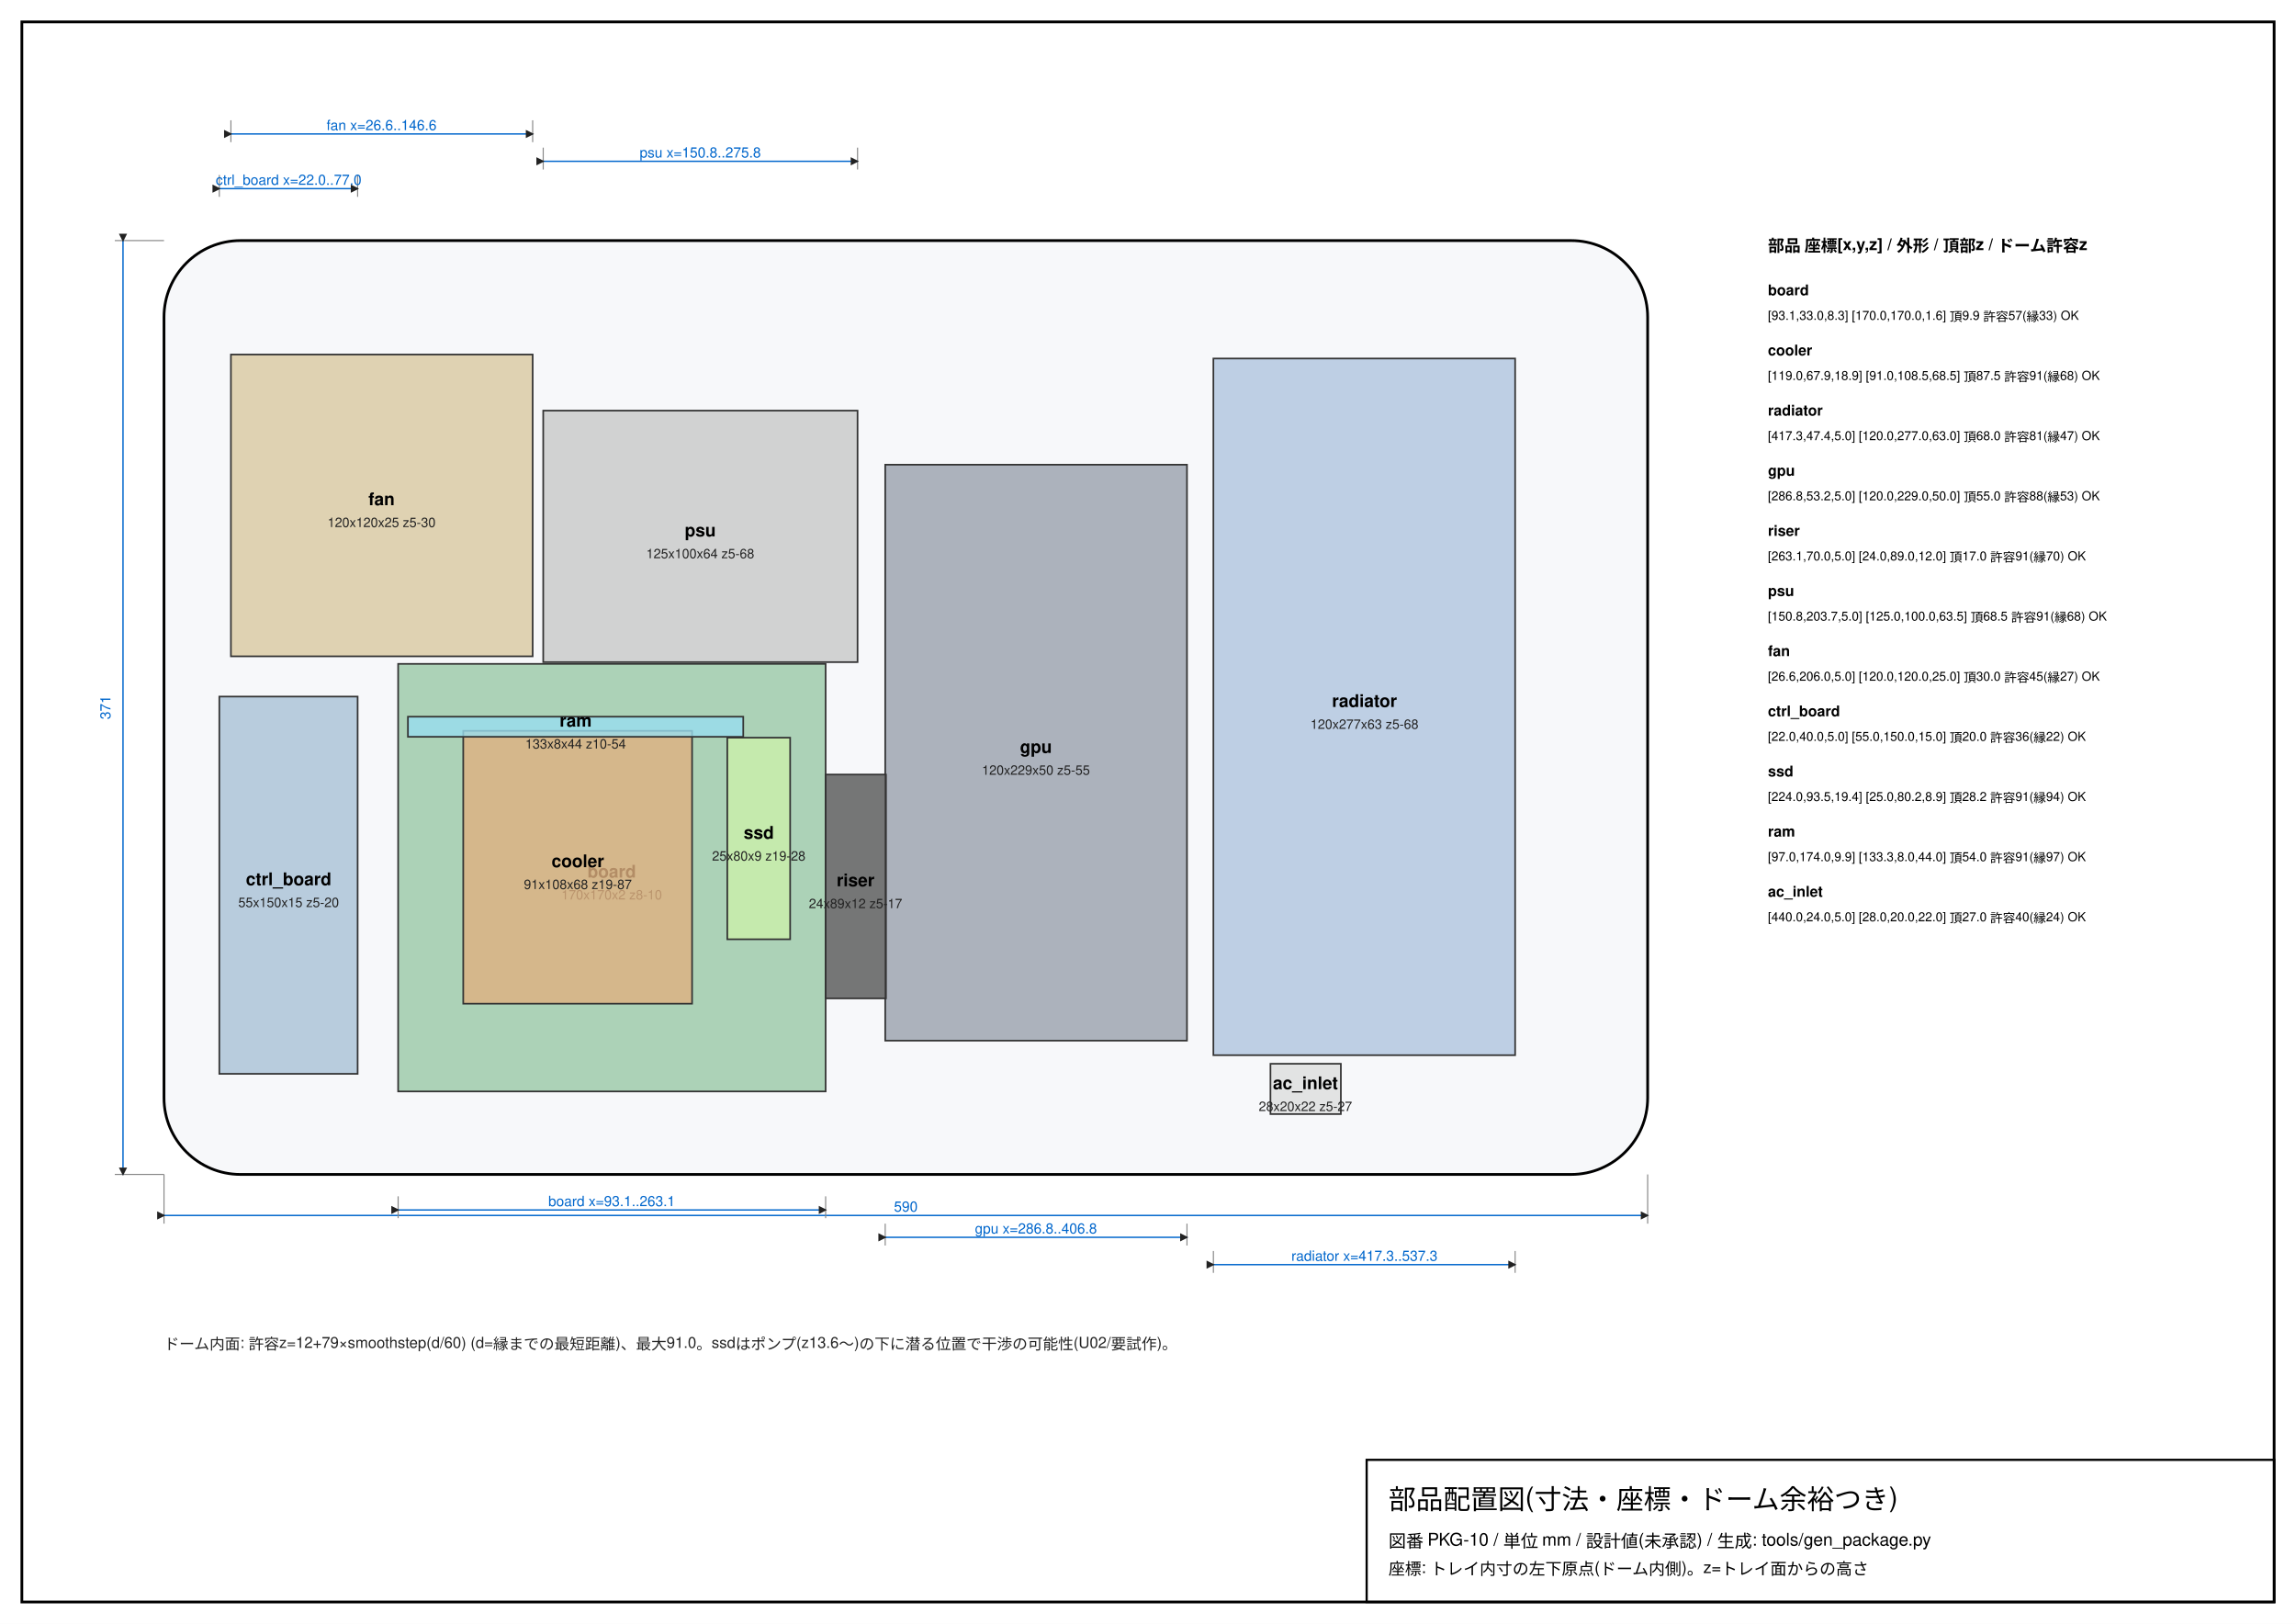
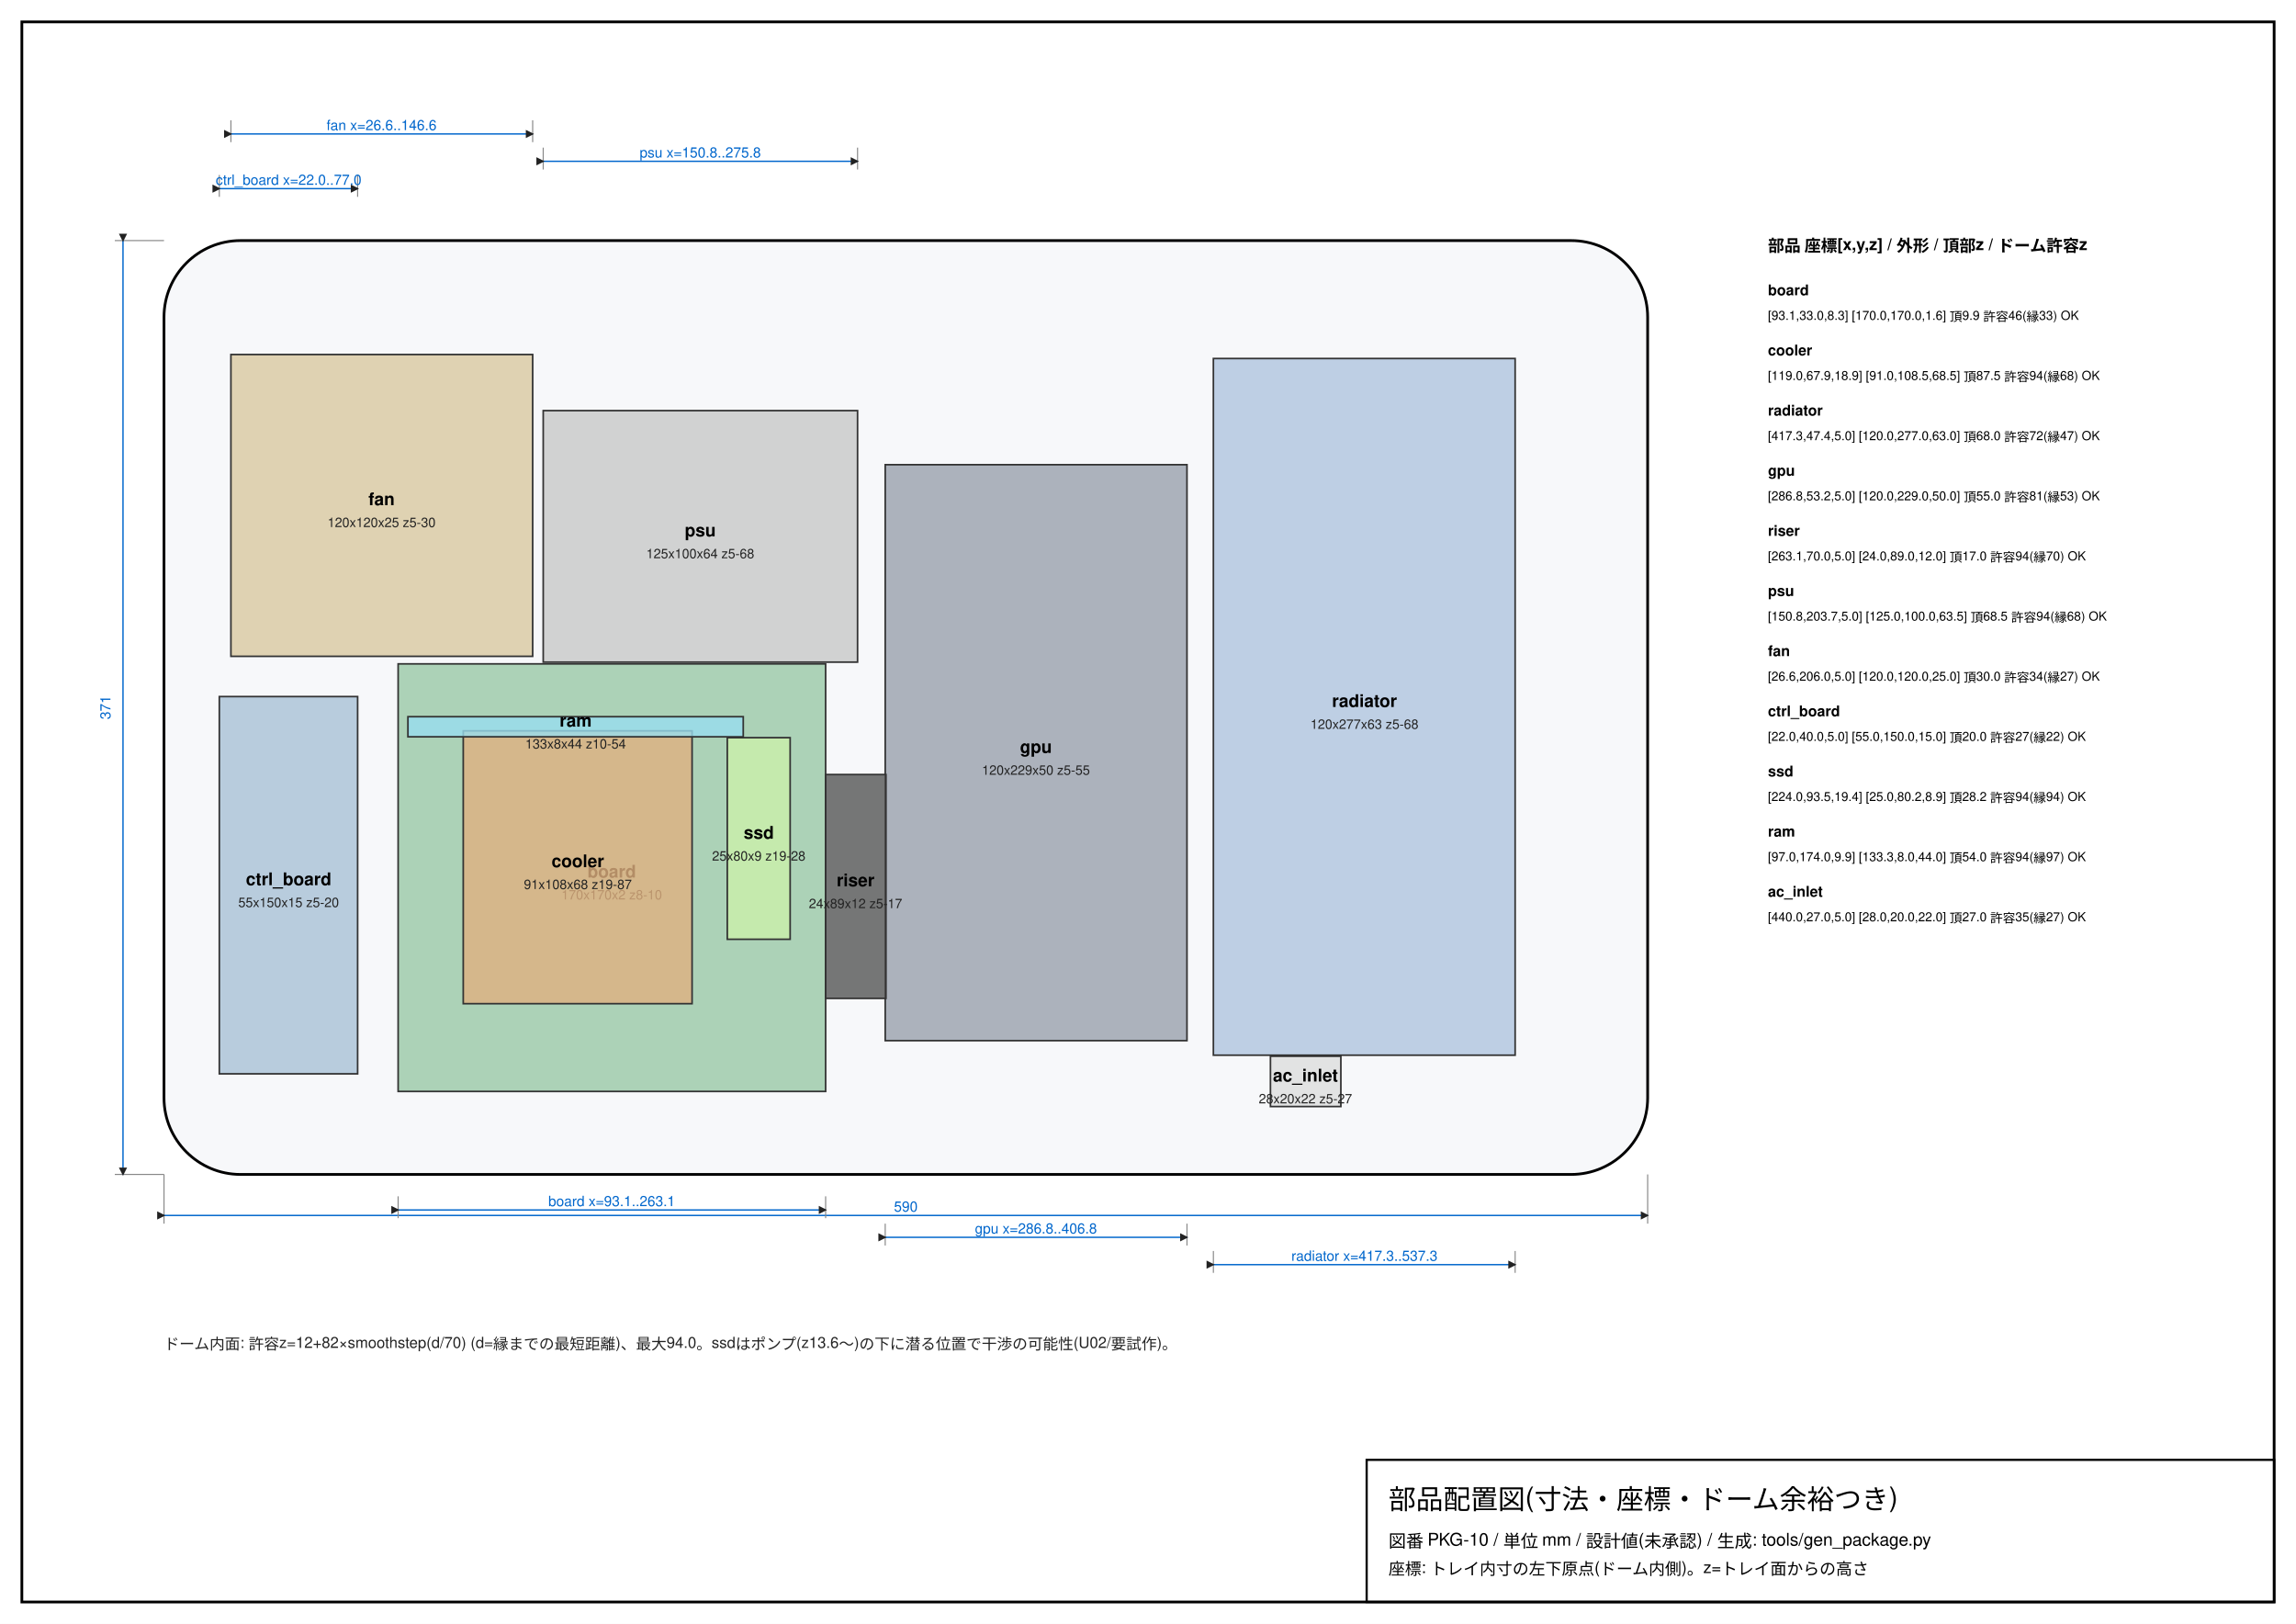
<svg xmlns="http://www.w3.org/2000/svg" viewBox="0 0 420 297" font-family="Helvetica,Arial,sans-serif">
  <defs>
    <marker id="ar" markerWidth="6" markerHeight="6" refX="5" refY="3" orient="auto">
      <path d="M0,0 L6,3 L0,6 z" fill="#222" />
    </marker>
    <marker id="ag" markerWidth="6" markerHeight="6" refX="5" refY="3" orient="auto">
      <path d="M0,0 L6,3 L0,6 z" fill="#1a7f37" />
    </marker>
  </defs>
  <rect width="100%" height="100%" fill="#fff" />
  <rect x="4" y="4" width="412" height="289" fill="none" stroke="#000" stroke-width=".5" />
  <rect x="250" y="267" width="166" height="26" fill="none" stroke="#000" stroke-width=".4" />
  <text x="254" y="276" font-size="5">部品配置図(寸法・座標・ドーム余裕つき)</text>
  <text x="254" y="283" font-size="3.2">図番 PKG-10 / 単位 mm / 設計値(未承認) / 生成: tools/gen_package.py</text>
  <text x="254" y="288" font-size="3">座標: トレイ内寸の左下原点(ドーム内側)。z=トレイ面からの高さ</text>
  <rect x="30.00" y="44.00" width="271.40" height="170.80" rx="14" fill="#f7f8fa" fill-opacity="1" stroke="#000" stroke-width="0.5" />
  <rect x="72.83" y="121.42" width="78.20" height="78.20" rx="0" fill="#9ac8a6" fill-opacity="0.8" stroke="#333" stroke-width="0.3" />
  <text x="111.9" y="160.5" font-size="3.2" text-anchor="middle" fill="#000" font-weight="bold">board</text>
  <text x="111.9" y="164.5" font-size="2.4" text-anchor="middle" fill="#222">170x170x2 z8-10</text>
  <rect x="84.74" y="133.67" width="41.86" height="49.90" rx="0" fill="#e0b080" fill-opacity="0.8" stroke="#333" stroke-width="0.3" />
  <text x="105.7" y="158.6" font-size="3.2" text-anchor="middle" fill="#000" font-weight="bold">cooler</text>
  <text x="105.7" y="162.6" font-size="2.4" text-anchor="middle" fill="#222">91x108x68 z19-87</text>
  <rect x="221.96" y="65.57" width="55.20" height="127.42" rx="0" fill="#b0c4de" fill-opacity="0.8" stroke="#333" stroke-width="0.3" />
  <text x="249.6" y="129.3" font-size="3.2" text-anchor="middle" fill="#000" font-weight="bold">radiator</text>
  <text x="249.6" y="133.3" font-size="2.4" text-anchor="middle" fill="#222">120x277x63 z5-68</text>
  <rect x="161.93" y="84.99" width="55.20" height="105.34" rx="0" fill="#9aa0ad" fill-opacity="0.8" stroke="#333" stroke-width="0.3" />
  <text x="189.5" y="137.7" font-size="3.2" text-anchor="middle" fill="#000" font-weight="bold">gpu</text>
  <text x="189.5" y="141.7" font-size="2.4" text-anchor="middle" fill="#222">120x229x50 z5-55</text>
  <rect x="151.03" y="141.66" width="11.04" height="40.94" rx="0" fill="#555" fill-opacity="0.8" stroke="#333" stroke-width="0.3" />
  <text x="156.5" y="162.1" font-size="3.2" text-anchor="middle" fill="#000" font-weight="bold">riser</text>
  <text x="156.5" y="166.1" font-size="2.4" text-anchor="middle" fill="#222">24x89x12 z5-17</text>
  <rect x="99.37" y="75.10" width="57.50" height="46.00" rx="0" fill="#c8c8c8" fill-opacity="0.8" stroke="#333" stroke-width="0.3" />
  <text x="128.1" y="98.1" font-size="3.2" text-anchor="middle" fill="#000" font-weight="bold">psu</text>
  <text x="128.1" y="102.1" font-size="2.4" text-anchor="middle" fill="#222">125x100x64 z5-68</text>
  <rect x="42.24" y="64.84" width="55.20" height="55.20" rx="0" fill="#d9c8a0" fill-opacity="0.8" stroke="#333" stroke-width="0.3" />
  <text x="69.8" y="92.4" font-size="3.2" text-anchor="middle" fill="#000" font-weight="bold">fan</text>
  <text x="69.8" y="96.4" font-size="2.4" text-anchor="middle" fill="#222">120x120x25 z5-30</text>
  <rect x="40.12" y="127.40" width="25.30" height="69.00" rx="0" fill="#a9c0d6" fill-opacity="0.8" stroke="#333" stroke-width="0.3" />
  <text x="52.8" y="161.9" font-size="3.2" text-anchor="middle" fill="#000" font-weight="bold">ctrl_board</text>
  <text x="52.8" y="165.9" font-size="2.4" text-anchor="middle" fill="#222">55x150x15 z5-20</text>
  <rect x="133.04" y="134.92" width="11.50" height="36.87" rx="0" fill="#ccf0aa" fill-opacity="0.8" stroke="#333" stroke-width="0.3" />
  <text x="138.8" y="153.4" font-size="3.2" text-anchor="middle" fill="#000" font-weight="bold">ssd</text>
  <text x="138.8" y="157.4" font-size="2.4" text-anchor="middle" fill="#222">25x80x9 z19-28</text>
  <rect x="74.62" y="131.08" width="61.34" height="3.68" rx="0" fill="#99ddee" fill-opacity="0.8" stroke="#333" stroke-width="0.3" />
  <text x="105.3" y="132.9" font-size="3.2" text-anchor="middle" fill="#000" font-weight="bold">ram</text>
  <text x="105.3" y="136.9" font-size="2.4" text-anchor="middle" fill="#222">133x8x44 z10-54</text>
-   <rect x="232.40" y="194.56" width="12.88" height="9.20" rx="0" fill="#ddd" fill-opacity="0.8" stroke="#333" stroke-width="0.3" />
-   <text x="238.8" y="199.2" font-size="3.2" text-anchor="middle" fill="#000" font-weight="bold">ac_inlet</text>
-   <text x="238.8" y="203.2" font-size="2.4" text-anchor="middle" fill="#222">28x20x22 z5-27</text>
+   <rect x="232.40" y="193.18" width="12.88" height="9.20" rx="0" fill="#ddd" fill-opacity="0.8" stroke="#333" stroke-width="0.3" />
+   <text x="238.8" y="197.8" font-size="3.2" text-anchor="middle" fill="#000" font-weight="bold">ac_inlet</text>
+   <text x="238.8" y="201.8" font-size="2.4" text-anchor="middle" fill="#222">28x20x22 z5-27</text>
  <line x1="30.00" y1="214.80" x2="30.00" y2="223.80" stroke="#888" stroke-width="0.2" />
  <line x1="301.40" y1="214.80" x2="301.40" y2="223.80" stroke="#888" stroke-width="0.2" />
  <line x1="30.00" y1="222.30" x2="301.40" y2="222.30" stroke="#06c" stroke-width="0.25" marker-start="url(#ar)" marker-end="url(#ar)" />
  <text x="165.7" y="221.6" font-size="2.6" text-anchor="middle" fill="#06c">590</text>
  <line x1="30.00" y1="44.00" x2="21.00" y2="44.00" stroke="#888" stroke-width="0.2" />
  <line x1="30.00" y1="214.80" x2="21.00" y2="214.80" stroke="#888" stroke-width="0.2" />
  <line x1="22.50" y1="44.00" x2="22.50" y2="214.80" stroke="#06c" stroke-width="0.25" marker-start="url(#ar)" marker-end="url(#ar)" />
  <text x="20.2" y="129.4" font-size="2.6" text-anchor="middle" fill="#06c" transform="rotate(-90 20.2 129.4)">371</text>
  <line x1="72.83" y1="218.80" x2="72.83" y2="222.80" stroke="#888" stroke-width="0.2" />
  <line x1="151.03" y1="218.80" x2="151.03" y2="222.80" stroke="#888" stroke-width="0.2" />
  <line x1="72.83" y1="221.30" x2="151.03" y2="221.30" stroke="#06c" stroke-width="0.25" marker-start="url(#ar)" marker-end="url(#ar)" />
  <text x="111.9" y="220.6" font-size="2.6" text-anchor="middle" fill="#06c">board x=93.1..263.1</text>
  <line x1="161.93" y1="223.80" x2="161.93" y2="227.80" stroke="#888" stroke-width="0.2" />
  <line x1="217.13" y1="223.80" x2="217.13" y2="227.80" stroke="#888" stroke-width="0.2" />
  <line x1="161.93" y1="226.30" x2="217.13" y2="226.30" stroke="#06c" stroke-width="0.25" marker-start="url(#ar)" marker-end="url(#ar)" />
  <text x="189.5" y="225.6" font-size="2.6" text-anchor="middle" fill="#06c">gpu x=286.8..406.8</text>
  <line x1="221.96" y1="228.80" x2="221.96" y2="232.80" stroke="#888" stroke-width="0.2" />
  <line x1="277.16" y1="228.80" x2="277.16" y2="232.80" stroke="#888" stroke-width="0.2" />
  <line x1="221.96" y1="231.30" x2="277.16" y2="231.30" stroke="#06c" stroke-width="0.25" marker-start="url(#ar)" marker-end="url(#ar)" />
  <text x="249.6" y="230.6" font-size="2.6" text-anchor="middle" fill="#06c">radiator x=417.3..537.3</text>
  <line x1="42.24" y1="22.00" x2="42.24" y2="26.00" stroke="#888" stroke-width="0.2" />
  <line x1="97.44" y1="22.00" x2="97.44" y2="26.00" stroke="#888" stroke-width="0.2" />
  <line x1="42.24" y1="24.50" x2="97.44" y2="24.50" stroke="#06c" stroke-width="0.25" marker-start="url(#ar)" marker-end="url(#ar)" />
  <text x="69.8" y="23.8" font-size="2.6" text-anchor="middle" fill="#06c">fan x=26.6..146.6</text>
  <line x1="99.37" y1="27.00" x2="99.37" y2="31.00" stroke="#888" stroke-width="0.2" />
  <line x1="156.87" y1="27.00" x2="156.87" y2="31.00" stroke="#888" stroke-width="0.2" />
  <line x1="99.37" y1="29.50" x2="156.87" y2="29.50" stroke="#06c" stroke-width="0.25" marker-start="url(#ar)" marker-end="url(#ar)" />
  <text x="128.1" y="28.8" font-size="2.6" text-anchor="middle" fill="#06c">psu x=150.8..275.8</text>
  <line x1="40.12" y1="32.00" x2="40.12" y2="36.00" stroke="#888" stroke-width="0.2" />
  <line x1="65.42" y1="32.00" x2="65.42" y2="36.00" stroke="#888" stroke-width="0.2" />
  <line x1="40.12" y1="34.50" x2="65.42" y2="34.50" stroke="#06c" stroke-width="0.25" marker-start="url(#ar)" marker-end="url(#ar)" />
  <text x="52.8" y="33.8" font-size="2.6" text-anchor="middle" fill="#06c">ctrl_board x=22.0..77.0</text>
  <text x="323.4" y="46.0" font-size="3" text-anchor="start" fill="#000" font-weight="bold">部品  座標[x,y,z] / 外形 / 頂部z / ドーム許容z</text>
  <text x="323.4" y="54.0" font-size="2.7" text-anchor="start" fill="#000" font-weight="bold">board</text>
-   <text x="323.4" y="58.5" font-size="2.3" text-anchor="start" fill="#000">[93.1,33.0,8.3] [170.0,170.0,1.6] 頂9.9 許容57(縁33) OK</text>
+   <text x="323.4" y="58.5" font-size="2.3" text-anchor="start" fill="#000">[93.1,33.0,8.3] [170.0,170.0,1.6] 頂9.9 許容46(縁33) OK</text>
  <text x="323.4" y="65.0" font-size="2.7" text-anchor="start" fill="#000" font-weight="bold">cooler</text>
-   <text x="323.4" y="69.5" font-size="2.3" text-anchor="start" fill="#000">[119.0,67.9,18.9] [91.0,108.5,68.5] 頂87.5 許容91(縁68) OK</text>
+   <text x="323.4" y="69.5" font-size="2.3" text-anchor="start" fill="#000">[119.0,67.9,18.9] [91.0,108.5,68.5] 頂87.5 許容94(縁68) OK</text>
  <text x="323.4" y="76.0" font-size="2.7" text-anchor="start" fill="#000" font-weight="bold">radiator</text>
-   <text x="323.4" y="80.5" font-size="2.3" text-anchor="start" fill="#000">[417.3,47.4,5.0] [120.0,277.0,63.0] 頂68.0 許容81(縁47) OK</text>
+   <text x="323.4" y="80.5" font-size="2.3" text-anchor="start" fill="#000">[417.3,47.4,5.0] [120.0,277.0,63.0] 頂68.0 許容72(縁47) OK</text>
  <text x="323.4" y="87.0" font-size="2.7" text-anchor="start" fill="#000" font-weight="bold">gpu</text>
-   <text x="323.4" y="91.5" font-size="2.3" text-anchor="start" fill="#000">[286.8,53.2,5.0] [120.0,229.0,50.0] 頂55.0 許容88(縁53) OK</text>
+   <text x="323.4" y="91.5" font-size="2.3" text-anchor="start" fill="#000">[286.8,53.2,5.0] [120.0,229.0,50.0] 頂55.0 許容81(縁53) OK</text>
  <text x="323.4" y="98.0" font-size="2.7" text-anchor="start" fill="#000" font-weight="bold">riser</text>
-   <text x="323.4" y="102.5" font-size="2.3" text-anchor="start" fill="#000">[263.1,70.0,5.0] [24.0,89.0,12.0] 頂17.0 許容91(縁70) OK</text>
+   <text x="323.4" y="102.5" font-size="2.3" text-anchor="start" fill="#000">[263.1,70.0,5.0] [24.0,89.0,12.0] 頂17.0 許容94(縁70) OK</text>
  <text x="323.4" y="109.0" font-size="2.7" text-anchor="start" fill="#000" font-weight="bold">psu</text>
-   <text x="323.4" y="113.5" font-size="2.3" text-anchor="start" fill="#000">[150.8,203.7,5.0] [125.0,100.0,63.5] 頂68.5 許容91(縁68) OK</text>
+   <text x="323.4" y="113.5" font-size="2.3" text-anchor="start" fill="#000">[150.8,203.7,5.0] [125.0,100.0,63.5] 頂68.5 許容94(縁68) OK</text>
  <text x="323.4" y="120.0" font-size="2.7" text-anchor="start" fill="#000" font-weight="bold">fan</text>
-   <text x="323.4" y="124.5" font-size="2.3" text-anchor="start" fill="#000">[26.6,206.0,5.0] [120.0,120.0,25.0] 頂30.0 許容45(縁27) OK</text>
+   <text x="323.4" y="124.5" font-size="2.3" text-anchor="start" fill="#000">[26.6,206.0,5.0] [120.0,120.0,25.0] 頂30.0 許容34(縁27) OK</text>
  <text x="323.4" y="131.0" font-size="2.7" text-anchor="start" fill="#000" font-weight="bold">ctrl_board</text>
-   <text x="323.4" y="135.5" font-size="2.3" text-anchor="start" fill="#000">[22.0,40.0,5.0] [55.0,150.0,15.0] 頂20.0 許容36(縁22) OK</text>
+   <text x="323.4" y="135.5" font-size="2.3" text-anchor="start" fill="#000">[22.0,40.0,5.0] [55.0,150.0,15.0] 頂20.0 許容27(縁22) OK</text>
  <text x="323.4" y="142.0" font-size="2.7" text-anchor="start" fill="#000" font-weight="bold">ssd</text>
-   <text x="323.4" y="146.5" font-size="2.3" text-anchor="start" fill="#000">[224.0,93.5,19.4] [25.0,80.2,8.9] 頂28.2 許容91(縁94) OK</text>
+   <text x="323.4" y="146.5" font-size="2.3" text-anchor="start" fill="#000">[224.0,93.5,19.4] [25.0,80.2,8.9] 頂28.2 許容94(縁94) OK</text>
  <text x="323.4" y="153.0" font-size="2.7" text-anchor="start" fill="#000" font-weight="bold">ram</text>
-   <text x="323.4" y="157.5" font-size="2.3" text-anchor="start" fill="#000">[97.0,174.0,9.9] [133.3,8.0,44.0] 頂54.0 許容91(縁97) OK</text>
+   <text x="323.4" y="157.5" font-size="2.3" text-anchor="start" fill="#000">[97.0,174.0,9.9] [133.3,8.0,44.0] 頂54.0 許容94(縁97) OK</text>
  <text x="323.4" y="164.0" font-size="2.7" text-anchor="start" fill="#000" font-weight="bold">ac_inlet</text>
-   <text x="323.4" y="168.5" font-size="2.3" text-anchor="start" fill="#000">[440.0,24.0,5.0] [28.0,20.0,22.0] 頂27.0 許容40(縁24) OK</text>
-   <text x="30.0" y="246.8" font-size="2.8" text-anchor="start" fill="#222">ドーム内面: 許容z=12+79×smoothstep(d/60) (d=縁までの最短距離)、最大91.0。ssdはポンプ(z13.6〜)の下に潜る位置で干渉の可能性(U02/要試作)。</text>
+   <text x="323.4" y="168.5" font-size="2.3" text-anchor="start" fill="#000">[440.0,27.0,5.0] [28.0,20.0,22.0] 頂27.0 許容35(縁27) OK</text>
+   <text x="30.0" y="246.8" font-size="2.8" text-anchor="start" fill="#222">ドーム内面: 許容z=12+82×smoothstep(d/70) (d=縁までの最短距離)、最大94.0。ssdはポンプ(z13.6〜)の下に潜る位置で干渉の可能性(U02/要試作)。</text>
</svg>
